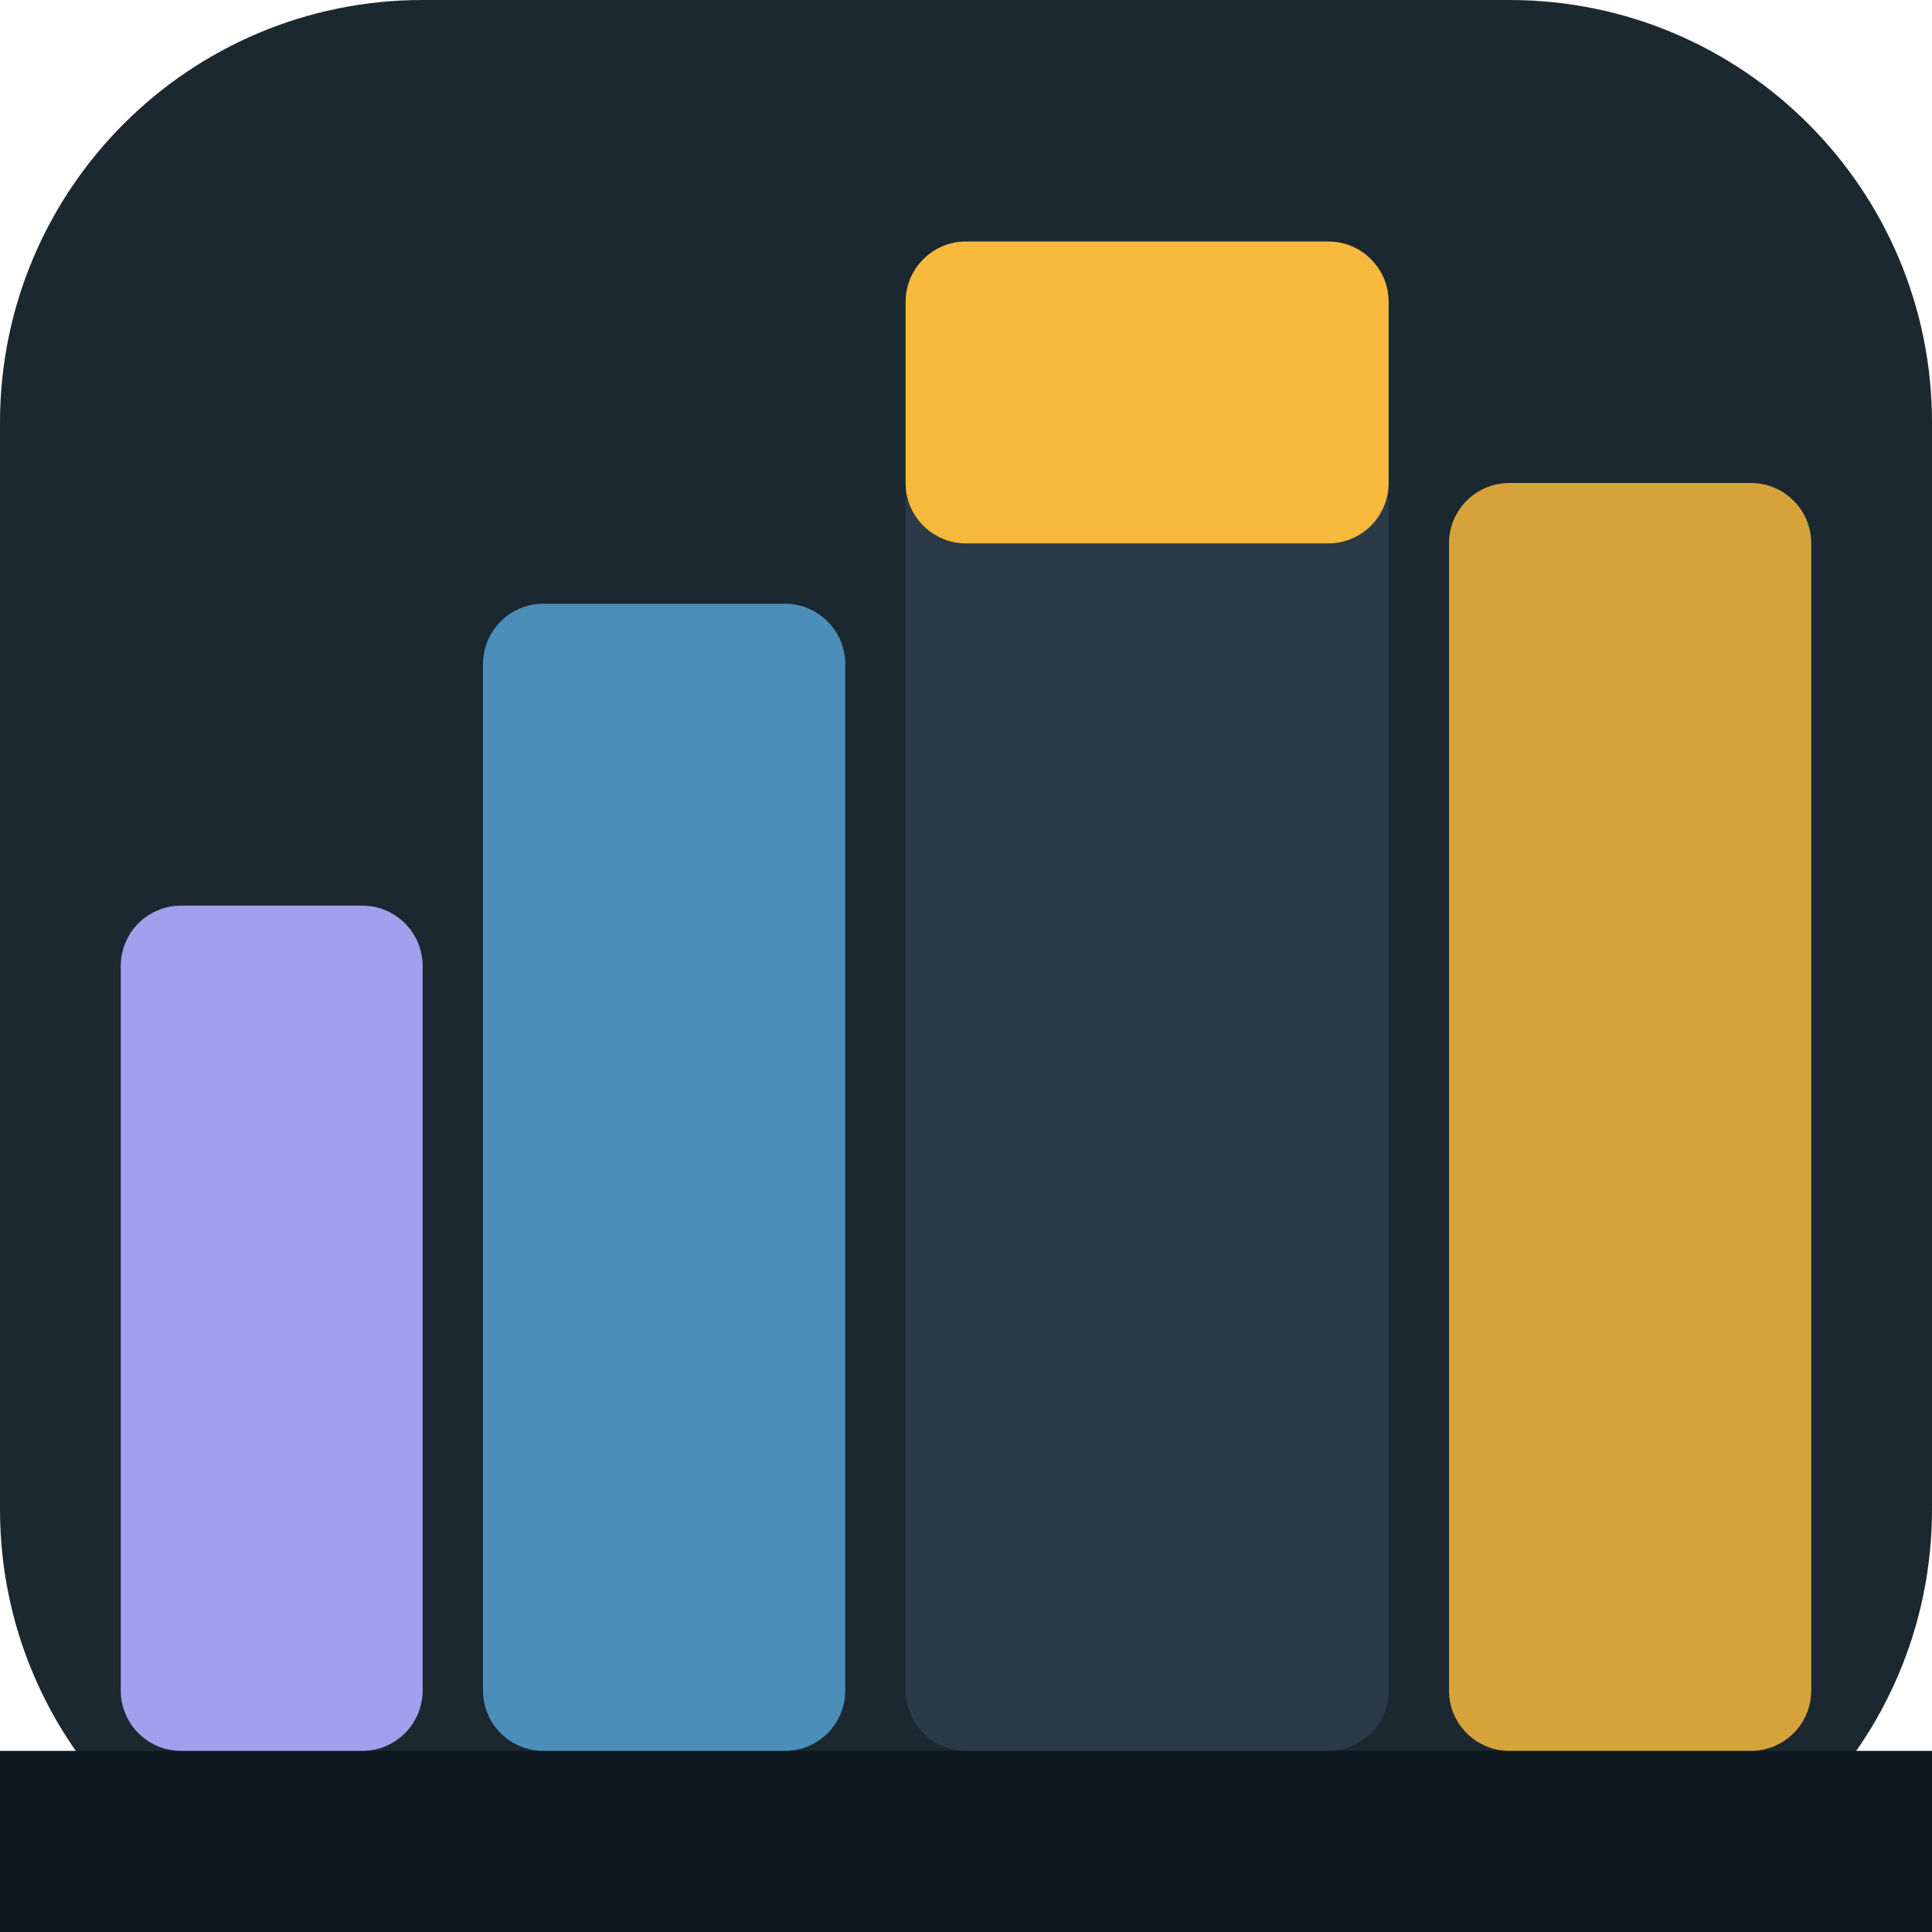
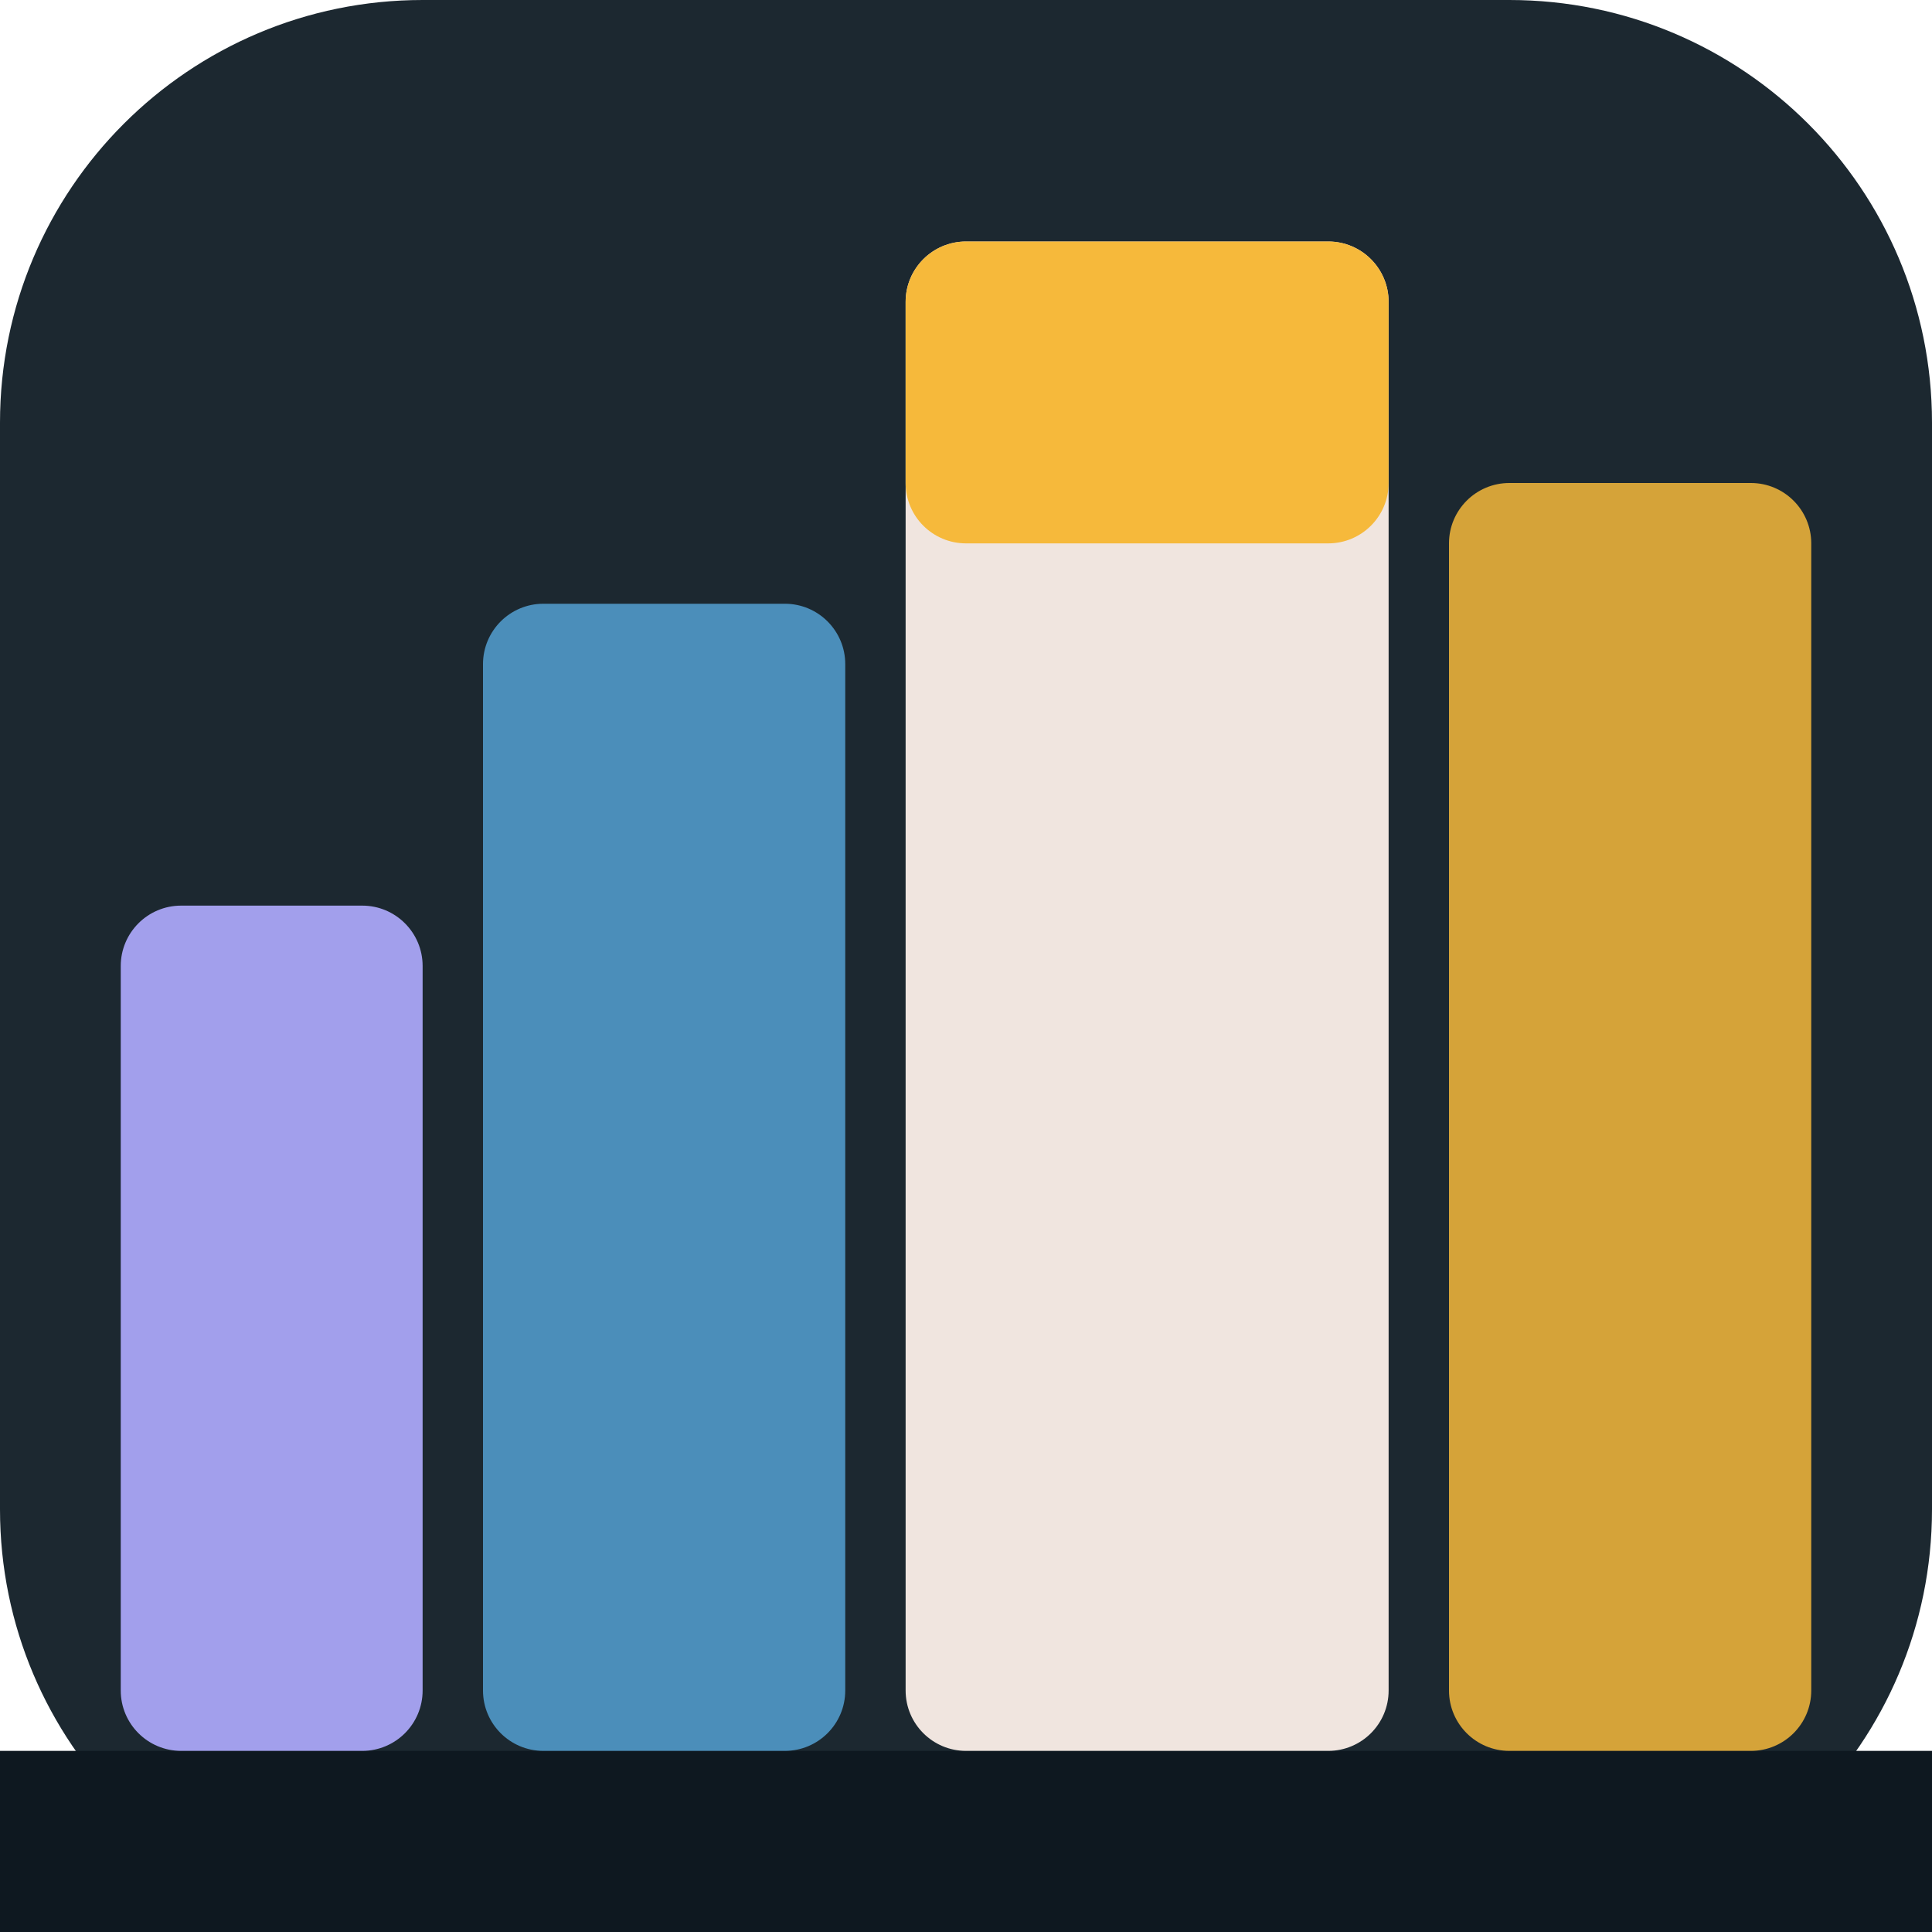
<svg xmlns="http://www.w3.org/2000/svg" viewBox="0 0 32 32" fill="none">
  <rect width="32" height="32" rx="7" fill="#1C2830" />
  <rect x="0" y="29" width="32" height="3" fill="#0E1820" />
  <rect x="2" y="15" width="5" height="14" rx="1" fill="#A29FEC" />
  <rect x="8" y="10" width="6" height="19" rx="1" fill="#4B8EBA" />
-   <rect x="15" y="4" width="8" height="25" rx="1" fill="#2C3A47" />
+   <rect x="15" y="4" width="8" height="25" rx="1" fill="#F0E5DF" />
  <rect x="15" y="4" width="8" height="5" rx="1" fill="#F6B93B" />
  <rect x="24" y="8" width="6" height="21" rx="1" fill="#F6B93B" opacity="0.85" />
</svg>
